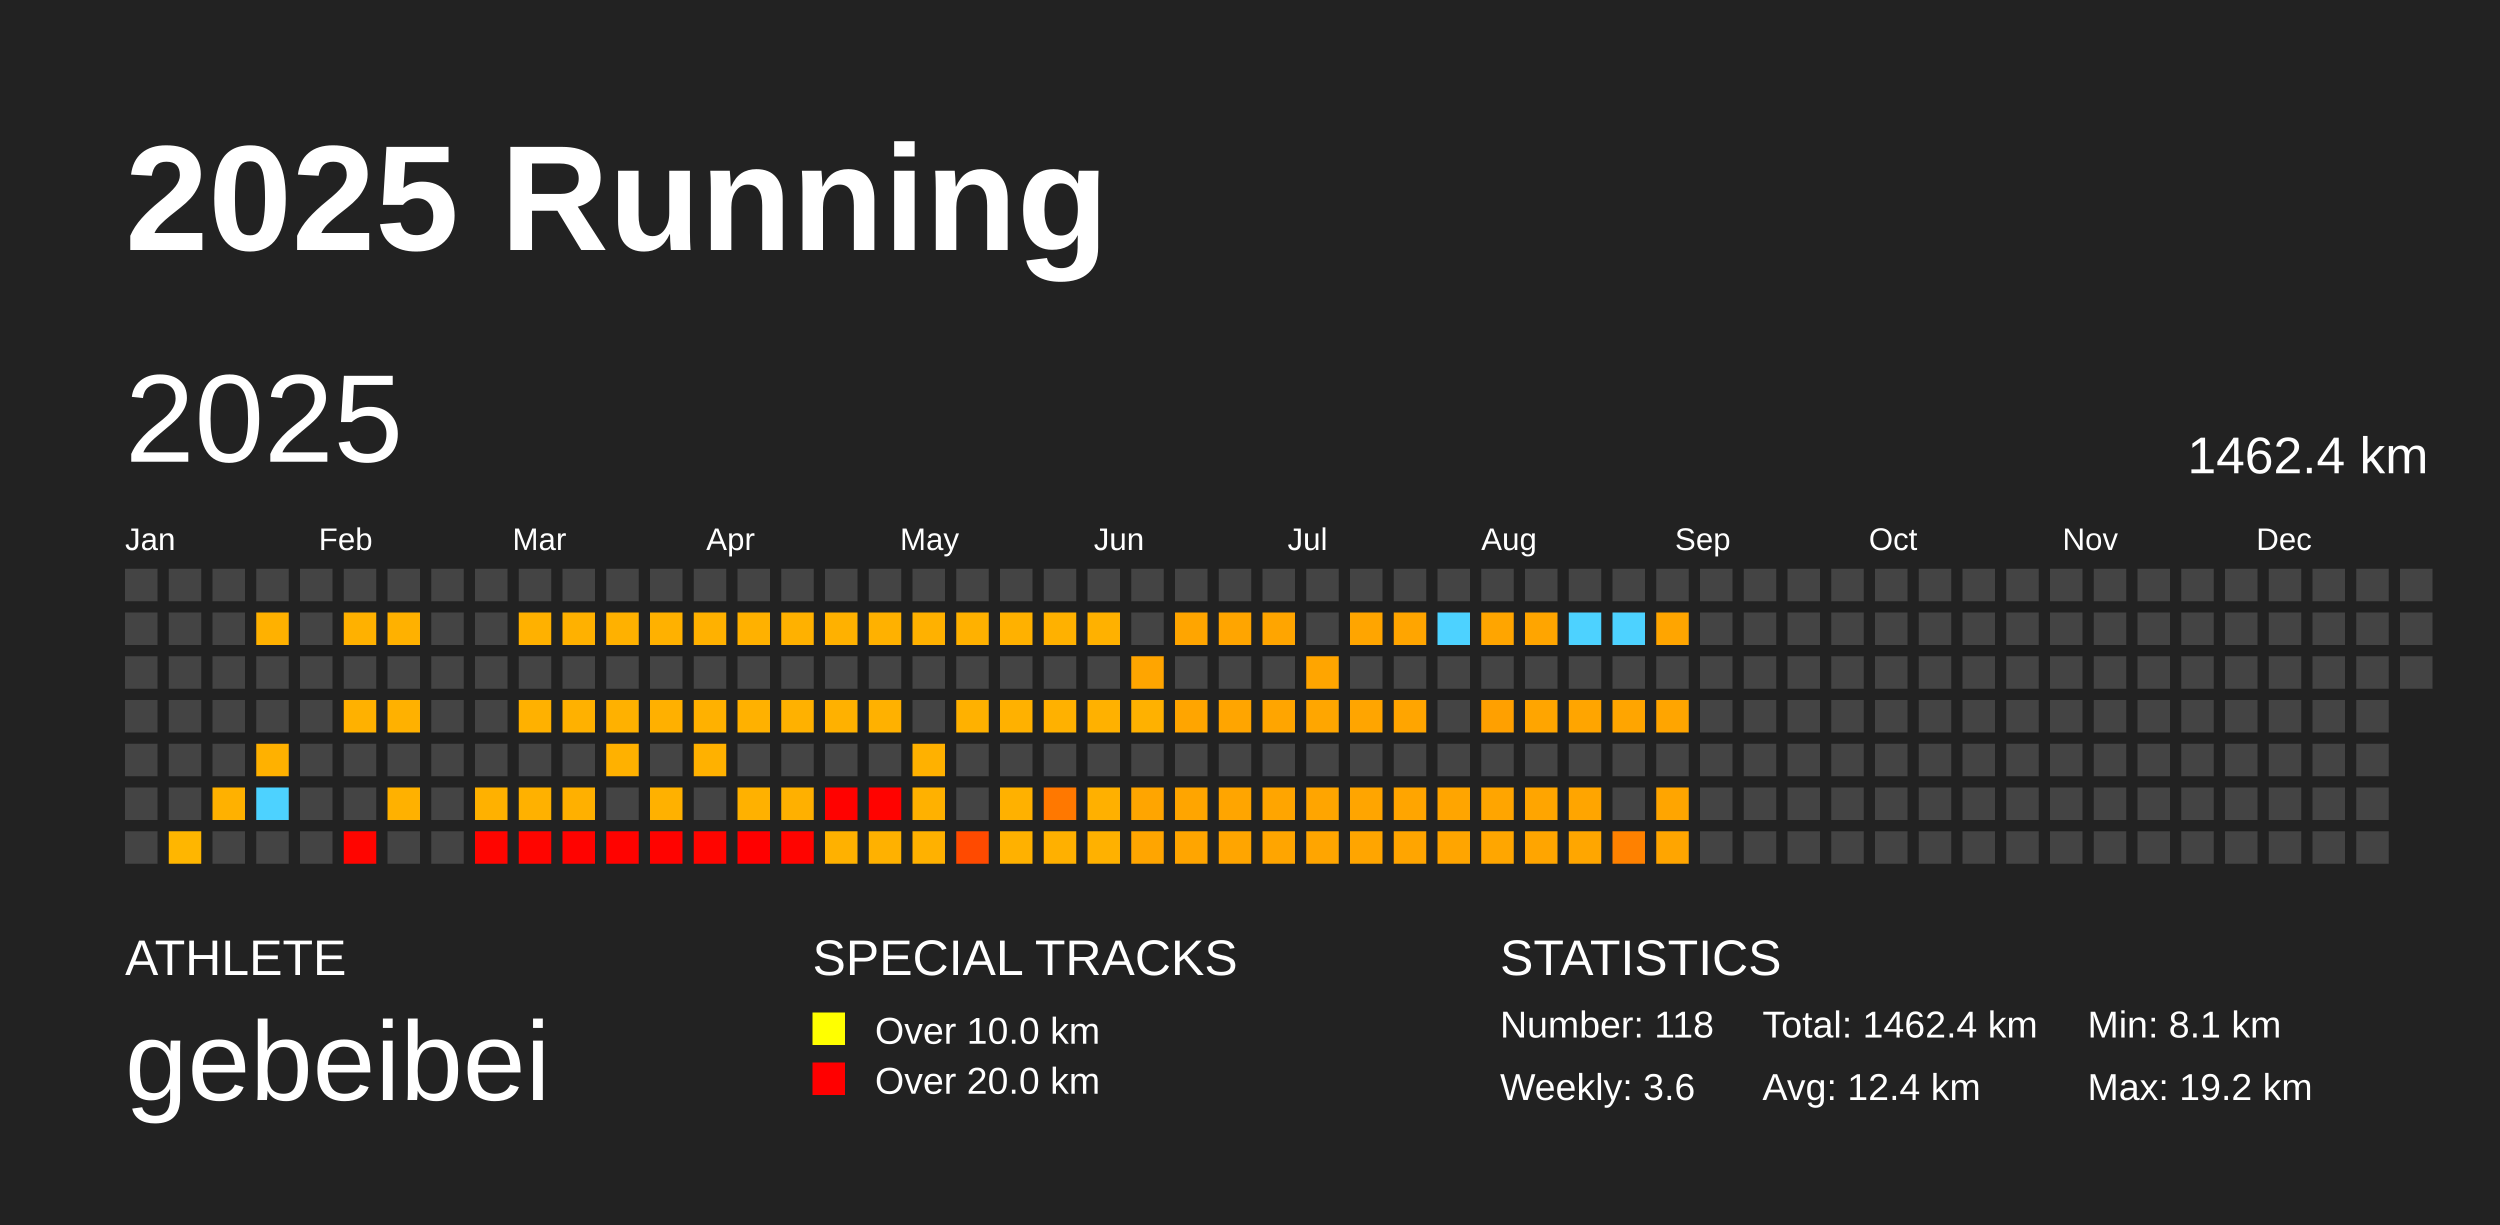
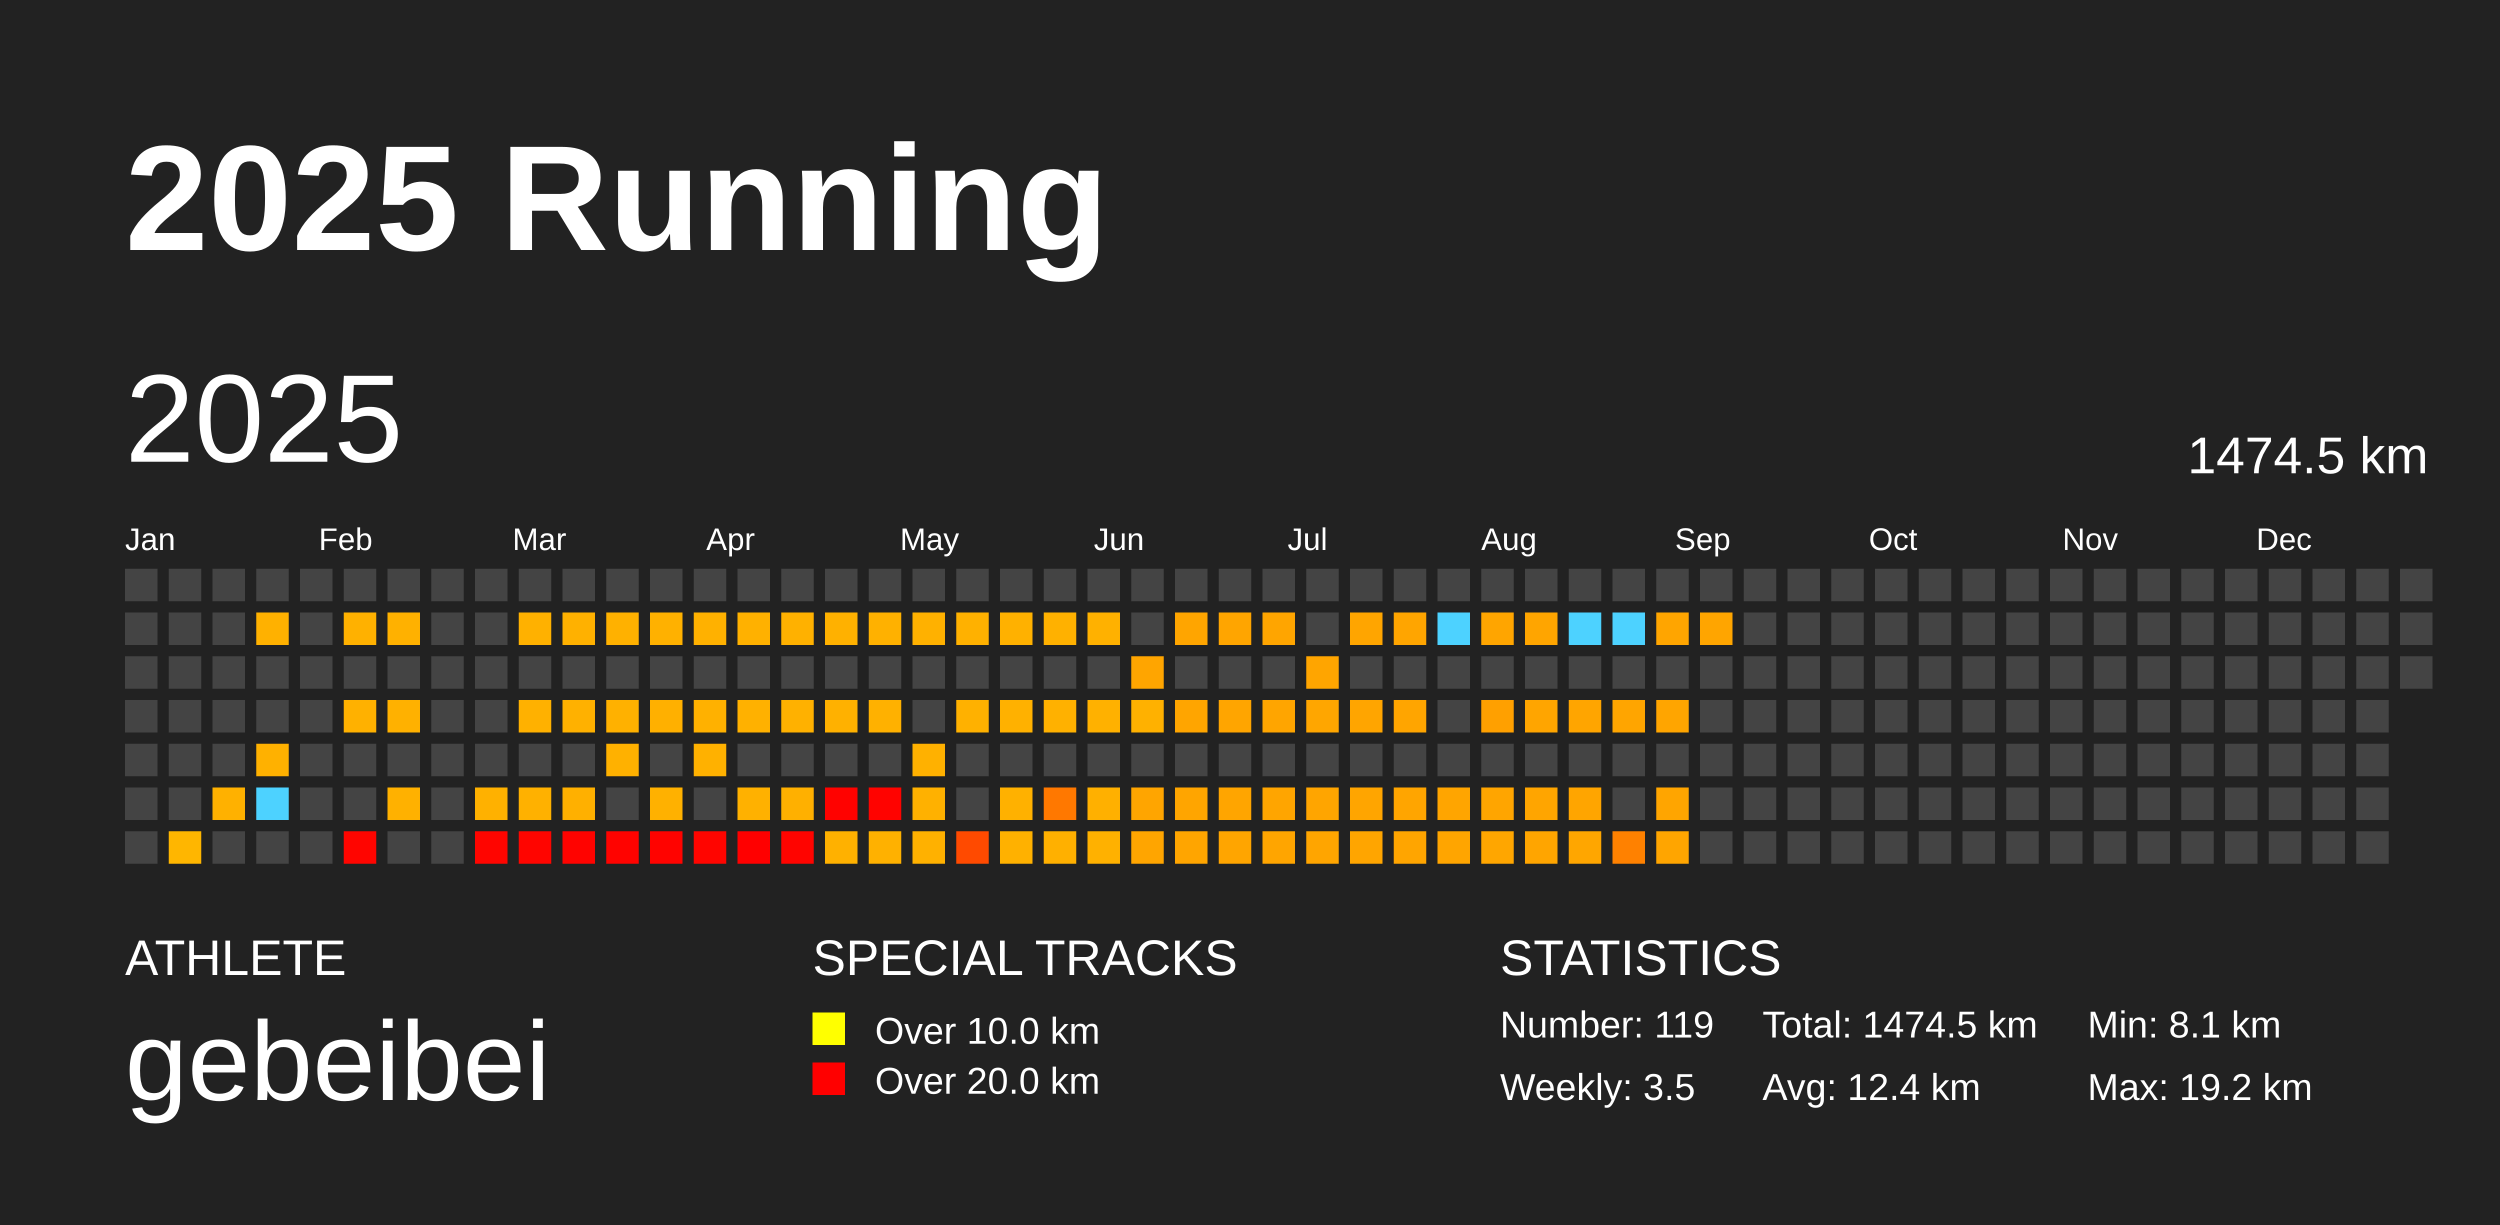
<svg xmlns="http://www.w3.org/2000/svg" baseProfile="full" height="98mm" version="1.1" viewBox="0,0,200,98" width="200mm">
  <defs />
  <rect fill="#222222" height="98" width="200" x="0" y="0" />
  <text fill="#FFFFFF" style="font-size:12px; font-family:Arial; font-weight:bold;" x="10" y="20">2025 Running</text>
  <text fill="#FFFFFF" style="font-size:4px; font-family:Arial" x="10" y="78">ATHLETE</text>
  <text fill="#FFFFFF" style="font-size:9px; font-family:Arial" x="10" y="88">gebeibei</text>
  <text fill="#FFFFFF" style="font-size:4px; font-family:Arial" x="65" y="78">SPECIAL TRACKS</text>
  <rect fill="yellow" height="2.6" width="2.6" x="65" y="81" />
  <text fill="#FFFFFF" style="font-size:3px; font-family:Arial" x="70" y="83.5">Over 10.0 km</text>
  <rect fill="red" height="2.6" width="2.6" x="65" y="85" />
  <text fill="#FFFFFF" style="font-size:3px; font-family:Arial" x="70" y="87.5">Over 20.0 km</text>
  <text fill="#FFFFFF" style="font-size:4px; font-family:Arial" x="120" y="78">STATISTICS</text>
-   <text fill="#FFFFFF" style="font-size:3px; font-family:Arial" x="120" y="83">Number: 118</text>
-   <text fill="#FFFFFF" style="font-size:3px; font-family:Arial" x="120" y="88">Weekly: 3.6</text>
-   <text fill="#FFFFFF" style="font-size:3px; font-family:Arial" x="141" y="83">Total: 1462.4 km</text>
+   <text fill="#FFFFFF" style="font-size:3px; font-family:Arial" x="120" y="83">Number: 119</text>
+   <text fill="#FFFFFF" style="font-size:3px; font-family:Arial" x="120" y="88">Weekly: 3.5</text>
+   <text fill="#FFFFFF" style="font-size:3px; font-family:Arial" x="141" y="83">Total: 1474.5 km</text>
  <text fill="#FFFFFF" style="font-size:3px; font-family:Arial" x="141" y="88">Avg: 12.4 km</text>
  <text fill="#FFFFFF" style="font-size:3px; font-family:Arial" x="167" y="83">Min: 8.1 km</text>
  <text fill="#FFFFFF" style="font-size:3px; font-family:Arial" x="167" y="88">Max: 19.2 km</text>
  <text dominant-baseline="hanging" fill="#FFFFFF" style="font-size:10.0px; font-family:Arial;" x="10" y="30">2025</text>
-   <text dominant-baseline="hanging" fill="#FFFFFF" style="font-size:4.125px; font-family:Arial;" x="175" y="35">1462.4 km</text>
+   <text dominant-baseline="hanging" fill="#FFFFFF" style="font-size:4.125px; font-family:Arial;" x="175" y="35">1474.5 km</text>
  <text fill="#FFFFFF" style="font-size:2.5px; font-family:Arial" x="10.0" y="44">Jan</text>
  <text fill="#FFFFFF" style="font-size:2.5px; font-family:Arial" x="25.5" y="44">Feb</text>
  <text fill="#FFFFFF" style="font-size:2.5px; font-family:Arial" x="41.0" y="44">Mar</text>
  <text fill="#FFFFFF" style="font-size:2.5px; font-family:Arial" x="56.5" y="44">Apr</text>
  <text fill="#FFFFFF" style="font-size:2.5px; font-family:Arial" x="72.0" y="44">May</text>
  <text fill="#FFFFFF" style="font-size:2.5px; font-family:Arial" x="87.5" y="44">Jun</text>
  <text fill="#FFFFFF" style="font-size:2.5px; font-family:Arial" x="103.0" y="44">Jul</text>
  <text fill="#FFFFFF" style="font-size:2.5px; font-family:Arial" x="118.5" y="44">Aug</text>
  <text fill="#FFFFFF" style="font-size:2.5px; font-family:Arial" x="134.0" y="44">Sep</text>
  <text fill="#FFFFFF" style="font-size:2.5px; font-family:Arial" x="149.5" y="44">Oct</text>
  <text fill="#FFFFFF" style="font-size:2.5px; font-family:Arial" x="165.0" y="44">Nov</text>
  <text fill="#FFFFFF" style="font-size:2.5px; font-family:Arial" x="180.5" y="44">Dec</text>
  <rect fill="#444444" height="2.6" width="2.6" x="10.0" y="45.5" />
  <rect fill="#444444" height="2.6" width="2.6" x="10.0" y="49.0" />
  <rect fill="#444444" height="2.6" width="2.6" x="10.0" y="52.5" />
  <rect fill="#444444" height="2.6" width="2.6" x="10.0" y="56.0" />
  <rect fill="#444444" height="2.6" width="2.6" x="10.0" y="59.5" />
  <rect fill="#444444" height="2.6" width="2.6" x="10.0" y="63.0" />
  <rect fill="#444444" height="2.6" width="2.6" x="10.0" y="66.5" />
  <rect fill="#444444" height="2.6" width="2.6" x="13.5" y="45.5" />
  <rect fill="#444444" height="2.6" width="2.6" x="13.5" y="49.0" />
  <rect fill="#444444" height="2.6" width="2.6" x="13.5" y="52.5" />
  <rect fill="#444444" height="2.6" width="2.6" x="13.5" y="56.0" />
  <rect fill="#444444" height="2.6" width="2.6" x="13.5" y="59.5" />
  <rect fill="#444444" height="2.6" width="2.6" x="13.5" y="63.0" />
  <rect fill="#ffb600" height="2.6" width="2.6" x="13.5" y="66.5" />
  <rect fill="#444444" height="2.6" width="2.6" x="17.0" y="45.5" />
  <rect fill="#444444" height="2.6" width="2.6" x="17.0" y="49.0" />
  <rect fill="#444444" height="2.6" width="2.6" x="17.0" y="52.5" />
  <rect fill="#444444" height="2.6" width="2.6" x="17.0" y="56.0" />
  <rect fill="#444444" height="2.6" width="2.6" x="17.0" y="59.5" />
  <rect fill="#ffb100" height="2.6" width="2.6" x="17.0" y="63.0" />
  <rect fill="#444444" height="2.6" width="2.6" x="17.0" y="66.5" />
  <rect fill="#444444" height="2.6" width="2.6" x="20.5" y="45.5" />
  <rect fill="#ffb100" height="2.6" width="2.6" x="20.5" y="49.0" />
  <rect fill="#444444" height="2.6" width="2.6" x="20.5" y="52.5" />
  <rect fill="#444444" height="2.6" width="2.6" x="20.5" y="56.0" />
  <rect fill="#ffb100" height="2.6" width="2.6" x="20.5" y="59.5" />
  <rect fill="#4dd2ff" height="2.6" width="2.6" x="20.5" y="63.0" />
  <rect fill="#444444" height="2.6" width="2.6" x="20.5" y="66.5" />
  <rect fill="#444444" height="2.6" width="2.6" x="24.0" y="45.5" />
  <rect fill="#444444" height="2.6" width="2.6" x="24.0" y="49.0" />
  <rect fill="#444444" height="2.6" width="2.6" x="24.0" y="52.5" />
  <rect fill="#444444" height="2.6" width="2.6" x="24.0" y="56.0" />
  <rect fill="#444444" height="2.6" width="2.6" x="24.0" y="59.5" />
  <rect fill="#444444" height="2.6" width="2.6" x="24.0" y="63.0" />
  <rect fill="#444444" height="2.6" width="2.6" x="24.0" y="66.5" />
  <rect fill="#444444" height="2.6" width="2.6" x="27.5" y="45.5" />
  <rect fill="#ffb100" height="2.6" width="2.6" x="27.5" y="49.0" />
  <rect fill="#444444" height="2.6" width="2.6" x="27.5" y="52.5" />
  <rect fill="#ffb100" height="2.6" width="2.6" x="27.5" y="56.0" />
  <rect fill="#444444" height="2.6" width="2.6" x="27.5" y="59.5" />
  <rect fill="#444444" height="2.6" width="2.6" x="27.5" y="63.0" />
  <rect fill="#ff0500" height="2.6" width="2.6" x="27.5" y="66.5" />
  <rect fill="#444444" height="2.6" width="2.6" x="31.0" y="45.5" />
  <rect fill="#ffb100" height="2.6" width="2.6" x="31.0" y="49.0" />
  <rect fill="#444444" height="2.6" width="2.6" x="31.0" y="52.5" />
  <rect fill="#ffb100" height="2.6" width="2.6" x="31.0" y="56.0" />
  <rect fill="#444444" height="2.6" width="2.6" x="31.0" y="59.5" />
  <rect fill="#ffb100" height="2.6" width="2.6" x="31.0" y="63.0" />
  <rect fill="#444444" height="2.6" width="2.6" x="31.0" y="66.5" />
  <rect fill="#444444" height="2.6" width="2.6" x="34.5" y="45.5" />
  <rect fill="#444444" height="2.6" width="2.6" x="34.5" y="49.0" />
  <rect fill="#444444" height="2.6" width="2.6" x="34.5" y="52.5" />
  <rect fill="#444444" height="2.6" width="2.6" x="34.5" y="56.0" />
  <rect fill="#444444" height="2.6" width="2.6" x="34.5" y="59.5" />
  <rect fill="#444444" height="2.6" width="2.6" x="34.5" y="63.0" />
  <rect fill="#444444" height="2.6" width="2.6" x="34.5" y="66.5" />
  <rect fill="#444444" height="2.6" width="2.6" x="38.0" y="45.5" />
  <rect fill="#444444" height="2.6" width="2.6" x="38.0" y="49.0" />
  <rect fill="#444444" height="2.6" width="2.6" x="38.0" y="52.5" />
  <rect fill="#444444" height="2.6" width="2.6" x="38.0" y="56.0" />
  <rect fill="#444444" height="2.6" width="2.6" x="38.0" y="59.5" />
  <rect fill="#ffb100" height="2.6" width="2.6" x="38.0" y="63.0" />
  <rect fill="#ff0500" height="2.6" width="2.6" x="38.0" y="66.5" />
  <rect fill="#444444" height="2.6" width="2.6" x="41.5" y="45.5" />
  <rect fill="#ffb100" height="2.6" width="2.6" x="41.5" y="49.0" />
  <rect fill="#444444" height="2.6" width="2.6" x="41.5" y="52.5" />
  <rect fill="#ffb100" height="2.6" width="2.6" x="41.5" y="56.0" />
  <rect fill="#444444" height="2.6" width="2.6" x="41.5" y="59.5" />
  <rect fill="#ffb100" height="2.6" width="2.6" x="41.5" y="63.0" />
  <rect fill="#ff0500" height="2.6" width="2.6" x="41.5" y="66.5" />
  <rect fill="#444444" height="2.6" width="2.6" x="45.0" y="45.5" />
  <rect fill="#ffb100" height="2.6" width="2.6" x="45.0" y="49.0" />
  <rect fill="#444444" height="2.6" width="2.6" x="45.0" y="52.5" />
  <rect fill="#ffb100" height="2.6" width="2.6" x="45.0" y="56.0" />
  <rect fill="#444444" height="2.6" width="2.6" x="45.0" y="59.5" />
  <rect fill="#ffb000" height="2.6" width="2.6" x="45.0" y="63.0" />
  <rect fill="#ff0300" height="2.6" width="2.6" x="45.0" y="66.5" />
  <rect fill="#444444" height="2.6" width="2.6" x="48.5" y="45.5" />
  <rect fill="#ffb100" height="2.6" width="2.6" x="48.5" y="49.0" />
  <rect fill="#444444" height="2.6" width="2.6" x="48.5" y="52.5" />
  <rect fill="#ffb100" height="2.6" width="2.6" x="48.5" y="56.0" />
  <rect fill="#ffb100" height="2.6" width="2.6" x="48.5" y="59.5" />
  <rect fill="#444444" height="2.6" width="2.6" x="48.5" y="63.0" />
  <rect fill="#ff0300" height="2.6" width="2.6" x="48.5" y="66.5" />
  <rect fill="#444444" height="2.6" width="2.6" x="52.0" y="45.5" />
  <rect fill="#ffb100" height="2.6" width="2.6" x="52.0" y="49.0" />
  <rect fill="#444444" height="2.6" width="2.6" x="52.0" y="52.5" />
  <rect fill="#ffb000" height="2.6" width="2.6" x="52.0" y="56.0" />
  <rect fill="#444444" height="2.6" width="2.6" x="52.0" y="59.5" />
  <rect fill="#ffb100" height="2.6" width="2.6" x="52.0" y="63.0" />
  <rect fill="#ff0300" height="2.6" width="2.6" x="52.0" y="66.5" />
  <rect fill="#444444" height="2.6" width="2.6" x="55.5" y="45.5" />
  <rect fill="#ffb100" height="2.6" width="2.6" x="55.5" y="49.0" />
  <rect fill="#444444" height="2.6" width="2.6" x="55.5" y="52.5" />
  <rect fill="#ffb100" height="2.6" width="2.6" x="55.5" y="56.0" />
  <rect fill="#ffb100" height="2.6" width="2.6" x="55.5" y="59.5" />
  <rect fill="#444444" height="2.6" width="2.6" x="55.5" y="63.0" />
  <rect fill="#ff0500" height="2.6" width="2.6" x="55.5" y="66.5" />
  <rect fill="#444444" height="2.6" width="2.6" x="59.0" y="45.5" />
  <rect fill="#ffb100" height="2.6" width="2.6" x="59.0" y="49.0" />
  <rect fill="#444444" height="2.6" width="2.6" x="59.0" y="52.5" />
  <rect fill="#ffb100" height="2.6" width="2.6" x="59.0" y="56.0" />
  <rect fill="#444444" height="2.6" width="2.6" x="59.0" y="59.5" />
  <rect fill="#ffb100" height="2.6" width="2.6" x="59.0" y="63.0" />
  <rect fill="#ff0000" height="2.6" width="2.6" x="59.0" y="66.5" />
  <rect fill="#444444" height="2.6" width="2.6" x="62.5" y="45.5" />
  <rect fill="#ffb100" height="2.6" width="2.6" x="62.5" y="49.0" />
  <rect fill="#444444" height="2.6" width="2.6" x="62.5" y="52.5" />
  <rect fill="#ffb100" height="2.6" width="2.6" x="62.5" y="56.0" />
  <rect fill="#444444" height="2.6" width="2.6" x="62.5" y="59.5" />
  <rect fill="#ffb000" height="2.6" width="2.6" x="62.5" y="63.0" />
  <rect fill="#ff0400" height="2.6" width="2.6" x="62.5" y="66.5" />
  <rect fill="#444444" height="2.6" width="2.6" x="66.0" y="45.5" />
  <rect fill="#ffb100" height="2.6" width="2.6" x="66.0" y="49.0" />
  <rect fill="#444444" height="2.6" width="2.6" x="66.0" y="52.5" />
  <rect fill="#ffb100" height="2.6" width="2.6" x="66.0" y="56.0" />
  <rect fill="#444444" height="2.6" width="2.6" x="66.0" y="59.5" />
  <rect fill="#ff0200" height="2.6" width="2.6" x="66.0" y="63.0" />
  <rect fill="#ffb100" height="2.6" width="2.6" x="66.0" y="66.5" />
  <rect fill="#444444" height="2.6" width="2.6" x="69.5" y="45.5" />
  <rect fill="#ffb100" height="2.6" width="2.6" x="69.5" y="49.0" />
  <rect fill="#444444" height="2.6" width="2.6" x="69.5" y="52.5" />
  <rect fill="#ffb100" height="2.6" width="2.6" x="69.5" y="56.0" />
  <rect fill="#444444" height="2.6" width="2.6" x="69.5" y="59.5" />
  <rect fill="#ff0300" height="2.6" width="2.6" x="69.5" y="63.0" />
  <rect fill="#ffb100" height="2.6" width="2.6" x="69.5" y="66.5" />
  <rect fill="#444444" height="2.6" width="2.6" x="73.0" y="45.5" />
  <rect fill="#ffb100" height="2.6" width="2.6" x="73.0" y="49.0" />
  <rect fill="#444444" height="2.6" width="2.6" x="73.0" y="52.5" />
  <rect fill="#444444" height="2.6" width="2.6" x="73.0" y="56.0" />
  <rect fill="#ffb100" height="2.6" width="2.6" x="73.0" y="59.5" />
  <rect fill="#ffb100" height="2.6" width="2.6" x="73.0" y="63.0" />
  <rect fill="#ffb100" height="2.6" width="2.6" x="73.0" y="66.5" />
  <rect fill="#444444" height="2.6" width="2.6" x="76.5" y="45.5" />
  <rect fill="#ffb100" height="2.6" width="2.6" x="76.5" y="49.0" />
  <rect fill="#444444" height="2.6" width="2.6" x="76.5" y="52.5" />
  <rect fill="#ffb100" height="2.6" width="2.6" x="76.5" y="56.0" />
  <rect fill="#444444" height="2.6" width="2.6" x="76.5" y="59.5" />
  <rect fill="#444444" height="2.6" width="2.6" x="76.5" y="63.0" />
  <rect fill="#ff4a00" height="2.6" width="2.6" x="76.5" y="66.5" />
  <rect fill="#444444" height="2.6" width="2.6" x="80.0" y="45.5" />
  <rect fill="#ffb100" height="2.6" width="2.6" x="80.0" y="49.0" />
  <rect fill="#444444" height="2.6" width="2.6" x="80.0" y="52.5" />
  <rect fill="#ffb100" height="2.6" width="2.6" x="80.0" y="56.0" />
  <rect fill="#444444" height="2.6" width="2.6" x="80.0" y="59.5" />
  <rect fill="#ffb100" height="2.6" width="2.6" x="80.0" y="63.0" />
  <rect fill="#ffb100" height="2.6" width="2.6" x="80.0" y="66.5" />
  <rect fill="#444444" height="2.6" width="2.6" x="83.5" y="45.5" />
  <rect fill="#ffb100" height="2.6" width="2.6" x="83.5" y="49.0" />
  <rect fill="#444444" height="2.6" width="2.6" x="83.5" y="52.5" />
  <rect fill="#ffb100" height="2.6" width="2.6" x="83.5" y="56.0" />
  <rect fill="#444444" height="2.6" width="2.6" x="83.5" y="59.5" />
  <rect fill="#ff7800" height="2.6" width="2.6" x="83.5" y="63.0" />
  <rect fill="#ffb000" height="2.6" width="2.6" x="83.5" y="66.5" />
  <rect fill="#444444" height="2.6" width="2.6" x="87.0" y="45.5" />
  <rect fill="#ffb100" height="2.6" width="2.6" x="87.0" y="49.0" />
  <rect fill="#444444" height="2.6" width="2.6" x="87.0" y="52.5" />
  <rect fill="#ffb100" height="2.6" width="2.6" x="87.0" y="56.0" />
  <rect fill="#444444" height="2.6" width="2.6" x="87.0" y="59.5" />
  <rect fill="#ffb000" height="2.6" width="2.6" x="87.0" y="63.0" />
  <rect fill="#ffb100" height="2.6" width="2.6" x="87.0" y="66.5" />
  <rect fill="#444444" height="2.6" width="2.6" x="90.5" y="45.5" />
  <rect fill="#444444" height="2.6" width="2.6" x="90.5" y="49.0" />
  <rect fill="#ffa500" height="2.6" width="2.6" x="90.5" y="52.5" />
  <rect fill="#ffb100" height="2.6" width="2.6" x="90.5" y="56.0" />
  <rect fill="#444444" height="2.6" width="2.6" x="90.5" y="59.5" />
  <rect fill="#ffa500" height="2.6" width="2.6" x="90.5" y="63.0" />
  <rect fill="#ffa500" height="2.6" width="2.6" x="90.5" y="66.5" />
  <rect fill="#444444" height="2.6" width="2.6" x="94.0" y="45.5" />
  <rect fill="#ffa500" height="2.6" width="2.6" x="94.0" y="49.0" />
  <rect fill="#444444" height="2.6" width="2.6" x="94.0" y="52.5" />
  <rect fill="#ffa500" height="2.6" width="2.6" x="94.0" y="56.0" />
  <rect fill="#444444" height="2.6" width="2.6" x="94.0" y="59.5" />
  <rect fill="#ffa500" height="2.6" width="2.6" x="94.0" y="63.0" />
  <rect fill="#ffa500" height="2.6" width="2.6" x="94.0" y="66.5" />
  <rect fill="#444444" height="2.6" width="2.6" x="97.5" y="45.5" />
  <rect fill="#ffa500" height="2.6" width="2.6" x="97.5" y="49.0" />
  <rect fill="#444444" height="2.6" width="2.6" x="97.5" y="52.5" />
  <rect fill="#ffa500" height="2.6" width="2.6" x="97.5" y="56.0" />
  <rect fill="#444444" height="2.6" width="2.6" x="97.5" y="59.5" />
  <rect fill="#ffa500" height="2.6" width="2.6" x="97.5" y="63.0" />
  <rect fill="#ffa500" height="2.6" width="2.6" x="97.5" y="66.5" />
  <rect fill="#444444" height="2.6" width="2.6" x="101.0" y="45.5" />
  <rect fill="#ffa500" height="2.6" width="2.6" x="101.0" y="49.0" />
  <rect fill="#444444" height="2.6" width="2.6" x="101.0" y="52.5" />
  <rect fill="#ffa500" height="2.6" width="2.6" x="101.0" y="56.0" />
  <rect fill="#444444" height="2.6" width="2.6" x="101.0" y="59.5" />
  <rect fill="#ffa500" height="2.6" width="2.6" x="101.0" y="63.0" />
  <rect fill="#ffa500" height="2.6" width="2.6" x="101.0" y="66.5" />
  <rect fill="#444444" height="2.6" width="2.6" x="104.5" y="45.5" />
  <rect fill="#444444" height="2.6" width="2.6" x="104.5" y="49.0" />
  <rect fill="#ffa500" height="2.6" width="2.6" x="104.5" y="52.5" />
  <rect fill="#ffa600" height="2.6" width="2.6" x="104.5" y="56.0" />
  <rect fill="#444444" height="2.6" width="2.6" x="104.5" y="59.5" />
  <rect fill="#ffa500" height="2.6" width="2.6" x="104.5" y="63.0" />
  <rect fill="#ffa500" height="2.6" width="2.6" x="104.5" y="66.5" />
  <rect fill="#444444" height="2.6" width="2.6" x="108.0" y="45.5" />
  <rect fill="#ffa500" height="2.6" width="2.6" x="108.0" y="49.0" />
  <rect fill="#444444" height="2.6" width="2.6" x="108.0" y="52.5" />
  <rect fill="#ffa500" height="2.6" width="2.6" x="108.0" y="56.0" />
  <rect fill="#444444" height="2.6" width="2.6" x="108.0" y="59.5" />
  <rect fill="#ffa500" height="2.6" width="2.6" x="108.0" y="63.0" />
  <rect fill="#ffa500" height="2.6" width="2.6" x="108.0" y="66.5" />
  <rect fill="#444444" height="2.6" width="2.6" x="111.5" y="45.5" />
  <rect fill="#ffa500" height="2.6" width="2.6" x="111.5" y="49.0" />
  <rect fill="#444444" height="2.6" width="2.6" x="111.5" y="52.5" />
  <rect fill="#ffa500" height="2.6" width="2.6" x="111.5" y="56.0" />
  <rect fill="#444444" height="2.6" width="2.6" x="111.5" y="59.5" />
  <rect fill="#ffa500" height="2.6" width="2.6" x="111.5" y="63.0" />
  <rect fill="#ffa500" height="2.6" width="2.6" x="111.5" y="66.5" />
  <rect fill="#444444" height="2.6" width="2.6" x="115.0" y="45.5" />
  <rect fill="#4dd2ff" height="2.6" width="2.6" x="115.0" y="49.0" />
  <rect fill="#444444" height="2.6" width="2.6" x="115.0" y="52.5" />
  <rect fill="#444444" height="2.6" width="2.6" x="115.0" y="56.0" />
  <rect fill="#444444" height="2.6" width="2.6" x="115.0" y="59.5" />
  <rect fill="#ffa500" height="2.6" width="2.6" x="115.0" y="63.0" />
  <rect fill="#ffa500" height="2.6" width="2.6" x="115.0" y="66.5" />
  <rect fill="#444444" height="2.6" width="2.6" x="118.5" y="45.5" />
  <rect fill="#ffa500" height="2.6" width="2.6" x="118.5" y="49.0" />
  <rect fill="#444444" height="2.6" width="2.6" x="118.5" y="52.5" />
  <rect fill="#ffa000" height="2.6" width="2.6" x="118.5" y="56.0" />
  <rect fill="#444444" height="2.6" width="2.6" x="118.5" y="59.5" />
  <rect fill="#ffa500" height="2.6" width="2.6" x="118.5" y="63.0" />
  <rect fill="#ffa600" height="2.6" width="2.6" x="118.5" y="66.5" />
  <rect fill="#444444" height="2.6" width="2.6" x="122.0" y="45.5" />
  <rect fill="#ffa500" height="2.6" width="2.6" x="122.0" y="49.0" />
  <rect fill="#444444" height="2.6" width="2.6" x="122.0" y="52.5" />
  <rect fill="#ffa500" height="2.6" width="2.6" x="122.0" y="56.0" />
  <rect fill="#444444" height="2.6" width="2.6" x="122.0" y="59.5" />
  <rect fill="#ffa500" height="2.6" width="2.6" x="122.0" y="63.0" />
  <rect fill="#ffa500" height="2.6" width="2.6" x="122.0" y="66.5" />
  <rect fill="#444444" height="2.6" width="2.6" x="125.5" y="45.5" />
  <rect fill="#4dd2ff" height="2.6" width="2.6" x="125.5" y="49.0" />
  <rect fill="#444444" height="2.6" width="2.6" x="125.5" y="52.5" />
  <rect fill="#ffa500" height="2.6" width="2.6" x="125.5" y="56.0" />
  <rect fill="#444444" height="2.6" width="2.6" x="125.5" y="59.5" />
  <rect fill="#ffa500" height="2.6" width="2.6" x="125.5" y="63.0" />
  <rect fill="#ffa600" height="2.6" width="2.6" x="125.5" y="66.5" />
  <rect fill="#444444" height="2.6" width="2.6" x="129.0" y="45.5" />
  <rect fill="#4dd2ff" height="2.6" width="2.6" x="129.0" y="49.0" />
  <rect fill="#444444" height="2.6" width="2.6" x="129.0" y="52.5" />
  <rect fill="#ffa500" height="2.6" width="2.6" x="129.0" y="56.0" />
  <rect fill="#444444" height="2.6" width="2.6" x="129.0" y="59.5" />
  <rect fill="#444444" height="2.6" width="2.6" x="129.0" y="63.0" />
  <rect fill="#ff8100" height="2.6" width="2.6" x="129.0" y="66.5" />
  <rect fill="#444444" height="2.6" width="2.6" x="132.5" y="45.5" />
  <rect fill="#ffa500" height="2.6" width="2.6" x="132.5" y="49.0" />
  <rect fill="#444444" height="2.6" width="2.6" x="132.5" y="52.5" />
  <rect fill="#ffa500" height="2.6" width="2.6" x="132.5" y="56.0" />
  <rect fill="#444444" height="2.6" width="2.6" x="132.5" y="59.5" />
  <rect fill="#ffa500" height="2.6" width="2.6" x="132.5" y="63.0" />
  <rect fill="#ffa500" height="2.6" width="2.6" x="132.5" y="66.5" />
  <rect fill="#444444" height="2.6" width="2.6" x="136.0" y="45.5" />
-   <rect fill="#444444" height="2.6" width="2.6" x="136.0" y="49.0" />
+   <rect fill="#ffa500" height="2.6" width="2.6" x="136.0" y="49.0" />
  <rect fill="#444444" height="2.6" width="2.6" x="136.0" y="52.5" />
  <rect fill="#444444" height="2.6" width="2.6" x="136.0" y="56.0" />
  <rect fill="#444444" height="2.6" width="2.6" x="136.0" y="59.5" />
  <rect fill="#444444" height="2.6" width="2.6" x="136.0" y="63.0" />
  <rect fill="#444444" height="2.6" width="2.6" x="136.0" y="66.5" />
  <rect fill="#444444" height="2.6" width="2.6" x="139.5" y="45.5" />
  <rect fill="#444444" height="2.6" width="2.6" x="139.5" y="49.0" />
  <rect fill="#444444" height="2.6" width="2.6" x="139.5" y="52.5" />
  <rect fill="#444444" height="2.6" width="2.6" x="139.5" y="56.0" />
  <rect fill="#444444" height="2.6" width="2.6" x="139.5" y="59.5" />
  <rect fill="#444444" height="2.6" width="2.6" x="139.5" y="63.0" />
  <rect fill="#444444" height="2.6" width="2.6" x="139.5" y="66.5" />
  <rect fill="#444444" height="2.6" width="2.6" x="143.0" y="45.5" />
  <rect fill="#444444" height="2.6" width="2.6" x="143.0" y="49.0" />
  <rect fill="#444444" height="2.6" width="2.6" x="143.0" y="52.5" />
  <rect fill="#444444" height="2.6" width="2.6" x="143.0" y="56.0" />
  <rect fill="#444444" height="2.6" width="2.6" x="143.0" y="59.5" />
  <rect fill="#444444" height="2.6" width="2.6" x="143.0" y="63.0" />
  <rect fill="#444444" height="2.6" width="2.6" x="143.0" y="66.5" />
  <rect fill="#444444" height="2.6" width="2.6" x="146.5" y="45.5" />
  <rect fill="#444444" height="2.6" width="2.6" x="146.5" y="49.0" />
  <rect fill="#444444" height="2.6" width="2.6" x="146.5" y="52.5" />
  <rect fill="#444444" height="2.6" width="2.6" x="146.5" y="56.0" />
  <rect fill="#444444" height="2.6" width="2.6" x="146.5" y="59.5" />
  <rect fill="#444444" height="2.6" width="2.6" x="146.5" y="63.0" />
  <rect fill="#444444" height="2.6" width="2.6" x="146.5" y="66.5" />
  <rect fill="#444444" height="2.6" width="2.6" x="150.0" y="45.5" />
  <rect fill="#444444" height="2.6" width="2.6" x="150.0" y="49.0" />
  <rect fill="#444444" height="2.6" width="2.6" x="150.0" y="52.5" />
  <rect fill="#444444" height="2.6" width="2.6" x="150.0" y="56.0" />
  <rect fill="#444444" height="2.6" width="2.6" x="150.0" y="59.5" />
  <rect fill="#444444" height="2.6" width="2.6" x="150.0" y="63.0" />
  <rect fill="#444444" height="2.6" width="2.6" x="150.0" y="66.5" />
  <rect fill="#444444" height="2.6" width="2.6" x="153.5" y="45.5" />
  <rect fill="#444444" height="2.6" width="2.6" x="153.5" y="49.0" />
  <rect fill="#444444" height="2.6" width="2.6" x="153.5" y="52.5" />
  <rect fill="#444444" height="2.6" width="2.6" x="153.5" y="56.0" />
  <rect fill="#444444" height="2.6" width="2.6" x="153.5" y="59.5" />
  <rect fill="#444444" height="2.6" width="2.6" x="153.5" y="63.0" />
  <rect fill="#444444" height="2.6" width="2.6" x="153.5" y="66.5" />
  <rect fill="#444444" height="2.6" width="2.6" x="157.0" y="45.5" />
  <rect fill="#444444" height="2.6" width="2.6" x="157.0" y="49.0" />
  <rect fill="#444444" height="2.6" width="2.6" x="157.0" y="52.5" />
  <rect fill="#444444" height="2.6" width="2.6" x="157.0" y="56.0" />
  <rect fill="#444444" height="2.6" width="2.6" x="157.0" y="59.5" />
  <rect fill="#444444" height="2.6" width="2.6" x="157.0" y="63.0" />
  <rect fill="#444444" height="2.6" width="2.6" x="157.0" y="66.5" />
  <rect fill="#444444" height="2.6" width="2.6" x="160.5" y="45.5" />
  <rect fill="#444444" height="2.6" width="2.6" x="160.5" y="49.0" />
  <rect fill="#444444" height="2.6" width="2.6" x="160.5" y="52.5" />
  <rect fill="#444444" height="2.6" width="2.6" x="160.5" y="56.0" />
  <rect fill="#444444" height="2.6" width="2.6" x="160.5" y="59.5" />
  <rect fill="#444444" height="2.6" width="2.6" x="160.5" y="63.0" />
  <rect fill="#444444" height="2.6" width="2.6" x="160.5" y="66.5" />
  <rect fill="#444444" height="2.6" width="2.6" x="164.0" y="45.5" />
  <rect fill="#444444" height="2.6" width="2.6" x="164.0" y="49.0" />
  <rect fill="#444444" height="2.6" width="2.6" x="164.0" y="52.5" />
  <rect fill="#444444" height="2.6" width="2.6" x="164.0" y="56.0" />
  <rect fill="#444444" height="2.6" width="2.6" x="164.0" y="59.5" />
  <rect fill="#444444" height="2.6" width="2.6" x="164.0" y="63.0" />
  <rect fill="#444444" height="2.6" width="2.6" x="164.0" y="66.5" />
  <rect fill="#444444" height="2.6" width="2.6" x="167.5" y="45.5" />
  <rect fill="#444444" height="2.6" width="2.6" x="167.5" y="49.0" />
  <rect fill="#444444" height="2.6" width="2.6" x="167.5" y="52.5" />
  <rect fill="#444444" height="2.6" width="2.6" x="167.5" y="56.0" />
  <rect fill="#444444" height="2.6" width="2.6" x="167.5" y="59.5" />
  <rect fill="#444444" height="2.6" width="2.6" x="167.5" y="63.0" />
  <rect fill="#444444" height="2.6" width="2.6" x="167.5" y="66.5" />
  <rect fill="#444444" height="2.6" width="2.6" x="171.0" y="45.5" />
  <rect fill="#444444" height="2.6" width="2.6" x="171.0" y="49.0" />
  <rect fill="#444444" height="2.6" width="2.6" x="171.0" y="52.5" />
  <rect fill="#444444" height="2.6" width="2.6" x="171.0" y="56.0" />
  <rect fill="#444444" height="2.6" width="2.6" x="171.0" y="59.5" />
  <rect fill="#444444" height="2.6" width="2.6" x="171.0" y="63.0" />
  <rect fill="#444444" height="2.6" width="2.6" x="171.0" y="66.5" />
  <rect fill="#444444" height="2.6" width="2.6" x="174.5" y="45.5" />
  <rect fill="#444444" height="2.6" width="2.6" x="174.5" y="49.0" />
  <rect fill="#444444" height="2.6" width="2.6" x="174.5" y="52.5" />
  <rect fill="#444444" height="2.6" width="2.6" x="174.5" y="56.0" />
  <rect fill="#444444" height="2.6" width="2.6" x="174.5" y="59.5" />
  <rect fill="#444444" height="2.6" width="2.6" x="174.5" y="63.0" />
  <rect fill="#444444" height="2.6" width="2.6" x="174.5" y="66.5" />
  <rect fill="#444444" height="2.6" width="2.6" x="178.0" y="45.5" />
  <rect fill="#444444" height="2.6" width="2.6" x="178.0" y="49.0" />
  <rect fill="#444444" height="2.6" width="2.6" x="178.0" y="52.5" />
  <rect fill="#444444" height="2.6" width="2.6" x="178.0" y="56.0" />
  <rect fill="#444444" height="2.6" width="2.6" x="178.0" y="59.5" />
  <rect fill="#444444" height="2.6" width="2.6" x="178.0" y="63.0" />
  <rect fill="#444444" height="2.6" width="2.6" x="178.0" y="66.5" />
  <rect fill="#444444" height="2.6" width="2.6" x="181.5" y="45.5" />
  <rect fill="#444444" height="2.6" width="2.6" x="181.5" y="49.0" />
  <rect fill="#444444" height="2.6" width="2.6" x="181.5" y="52.5" />
  <rect fill="#444444" height="2.6" width="2.6" x="181.5" y="56.0" />
  <rect fill="#444444" height="2.6" width="2.6" x="181.5" y="59.5" />
  <rect fill="#444444" height="2.6" width="2.6" x="181.5" y="63.0" />
  <rect fill="#444444" height="2.6" width="2.6" x="181.5" y="66.5" />
  <rect fill="#444444" height="2.6" width="2.6" x="185.0" y="45.5" />
  <rect fill="#444444" height="2.6" width="2.6" x="185.0" y="49.0" />
  <rect fill="#444444" height="2.6" width="2.6" x="185.0" y="52.5" />
  <rect fill="#444444" height="2.6" width="2.6" x="185.0" y="56.0" />
  <rect fill="#444444" height="2.6" width="2.6" x="185.0" y="59.5" />
  <rect fill="#444444" height="2.6" width="2.6" x="185.0" y="63.0" />
  <rect fill="#444444" height="2.6" width="2.6" x="185.0" y="66.5" />
  <rect fill="#444444" height="2.6" width="2.6" x="188.5" y="45.5" />
  <rect fill="#444444" height="2.6" width="2.6" x="188.5" y="49.0" />
  <rect fill="#444444" height="2.6" width="2.6" x="188.5" y="52.5" />
  <rect fill="#444444" height="2.6" width="2.6" x="188.5" y="56.0" />
  <rect fill="#444444" height="2.6" width="2.6" x="188.5" y="59.5" />
  <rect fill="#444444" height="2.6" width="2.6" x="188.5" y="63.0" />
  <rect fill="#444444" height="2.6" width="2.6" x="188.5" y="66.5" />
  <rect fill="#444444" height="2.6" width="2.6" x="192.0" y="45.5" />
  <rect fill="#444444" height="2.6" width="2.6" x="192.0" y="49.0" />
  <rect fill="#444444" height="2.6" width="2.6" x="192.0" y="52.5" />
</svg>
